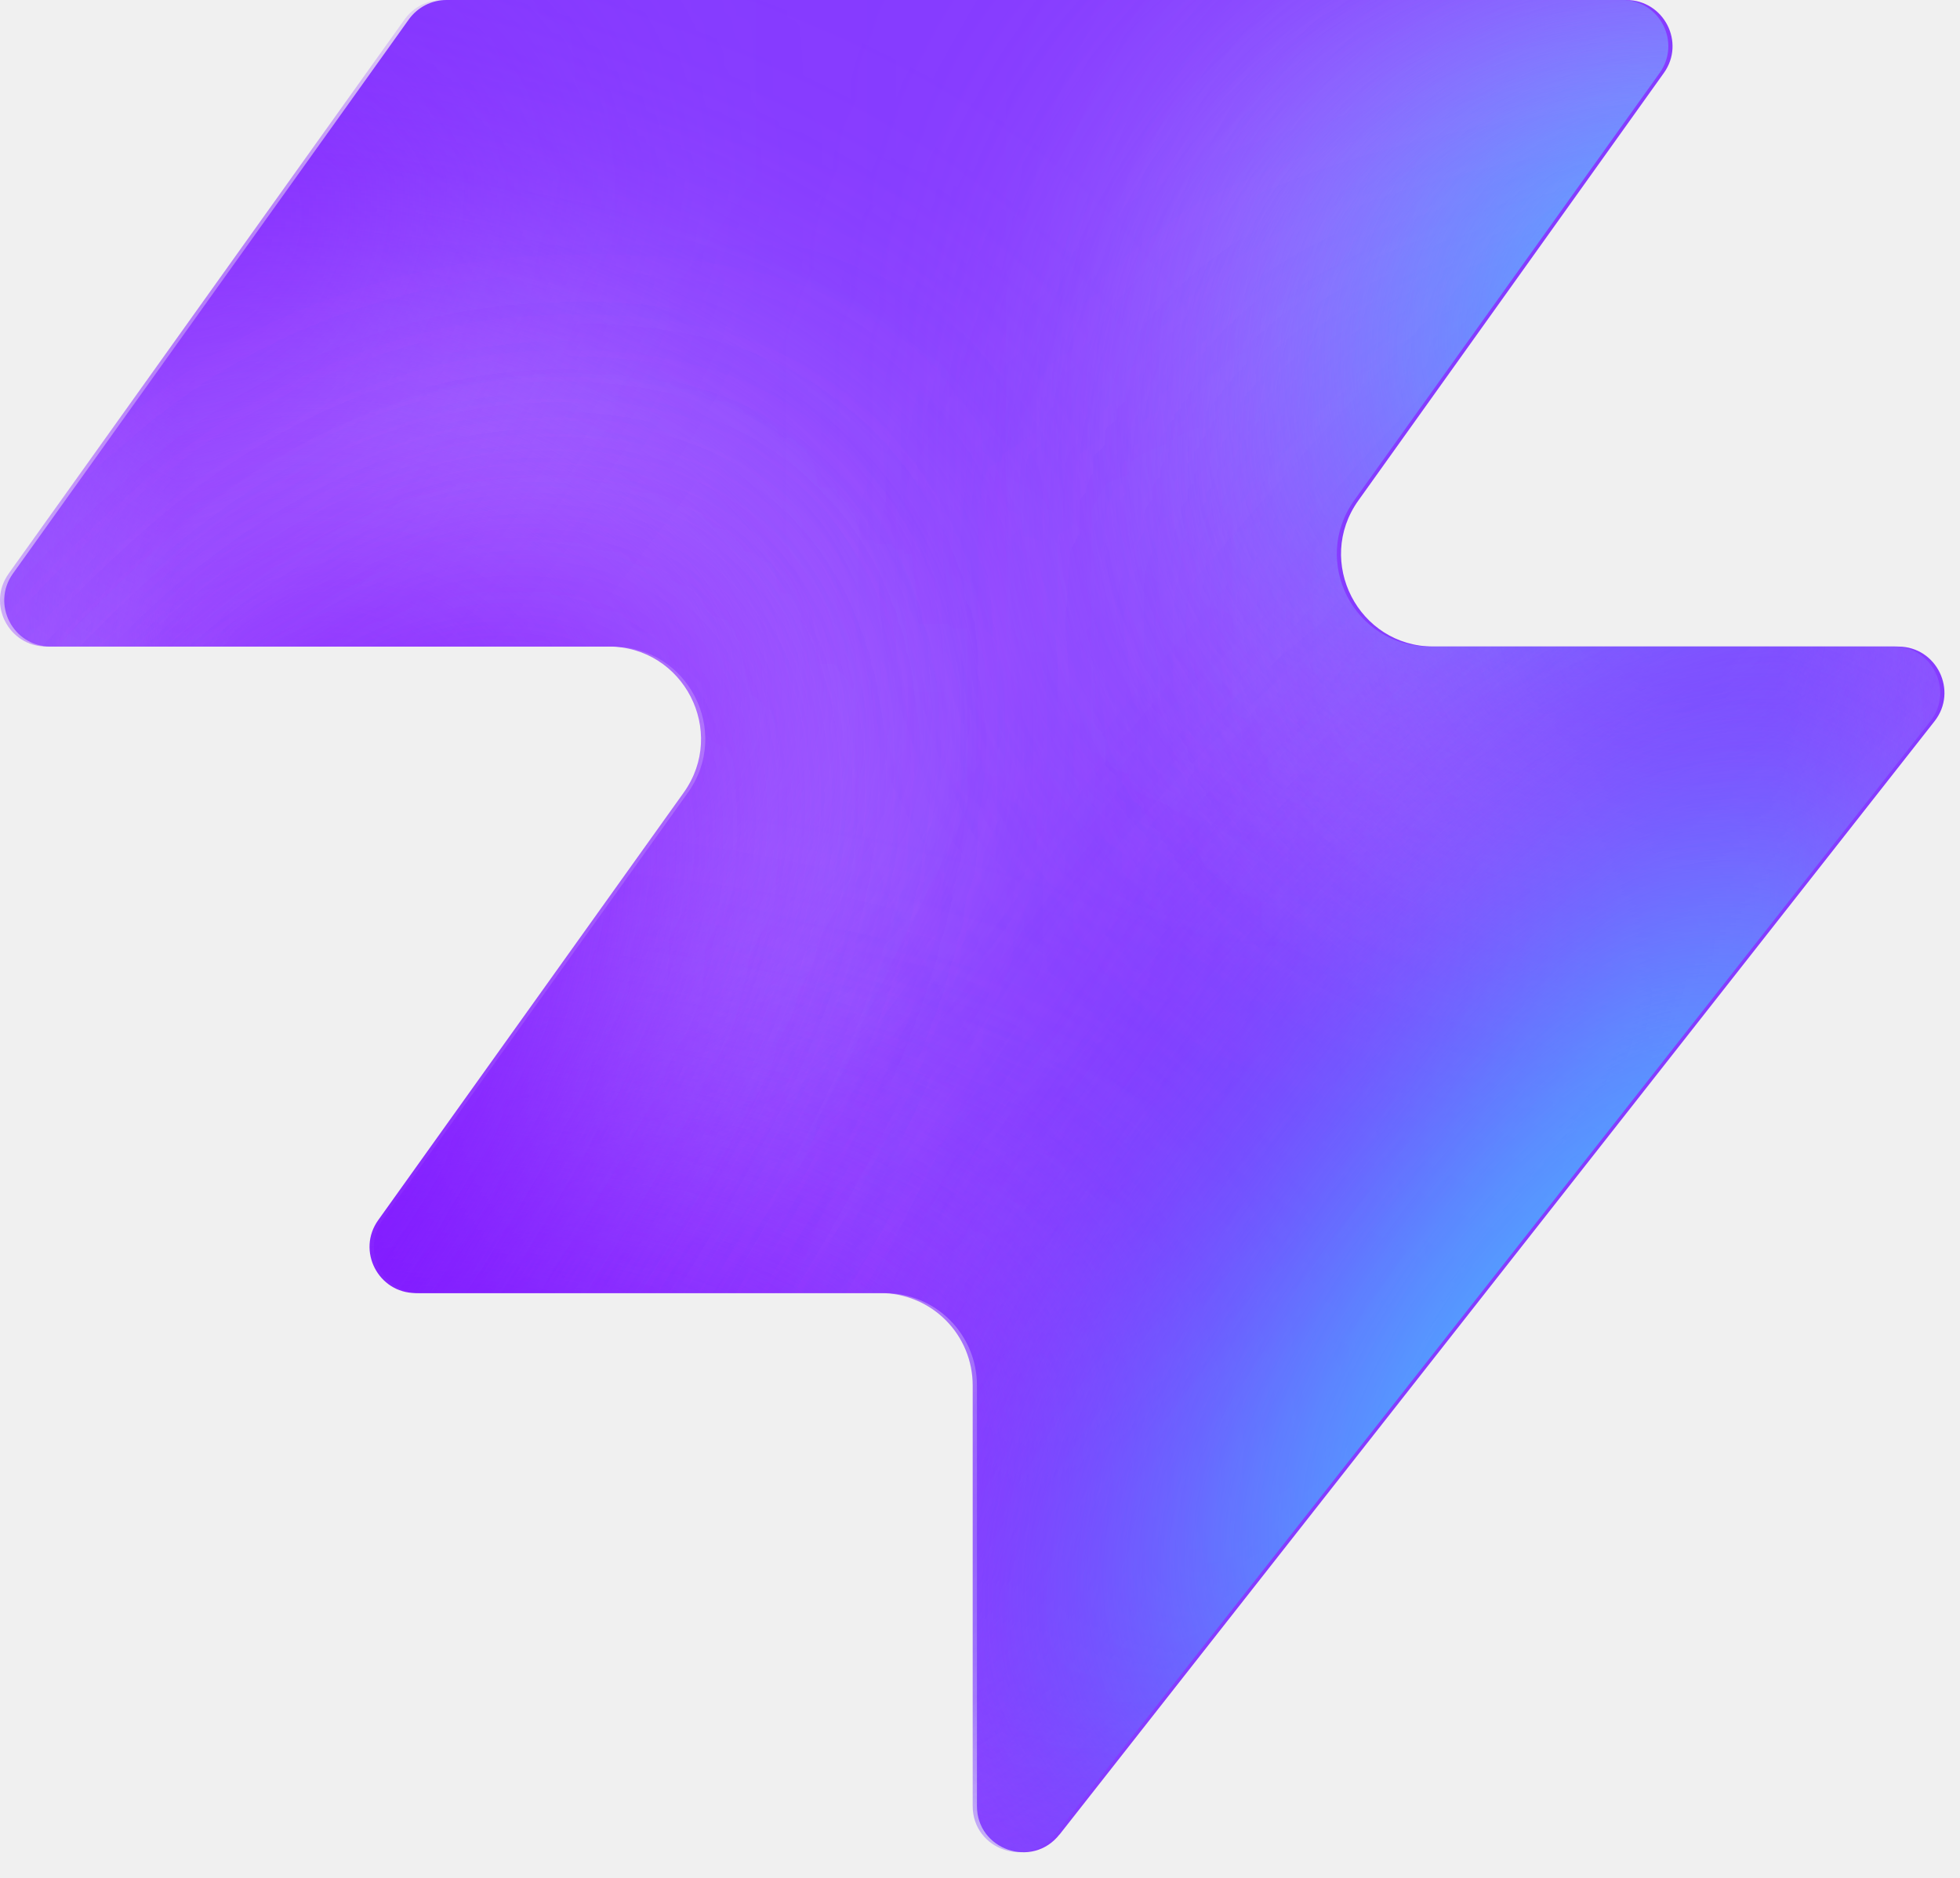
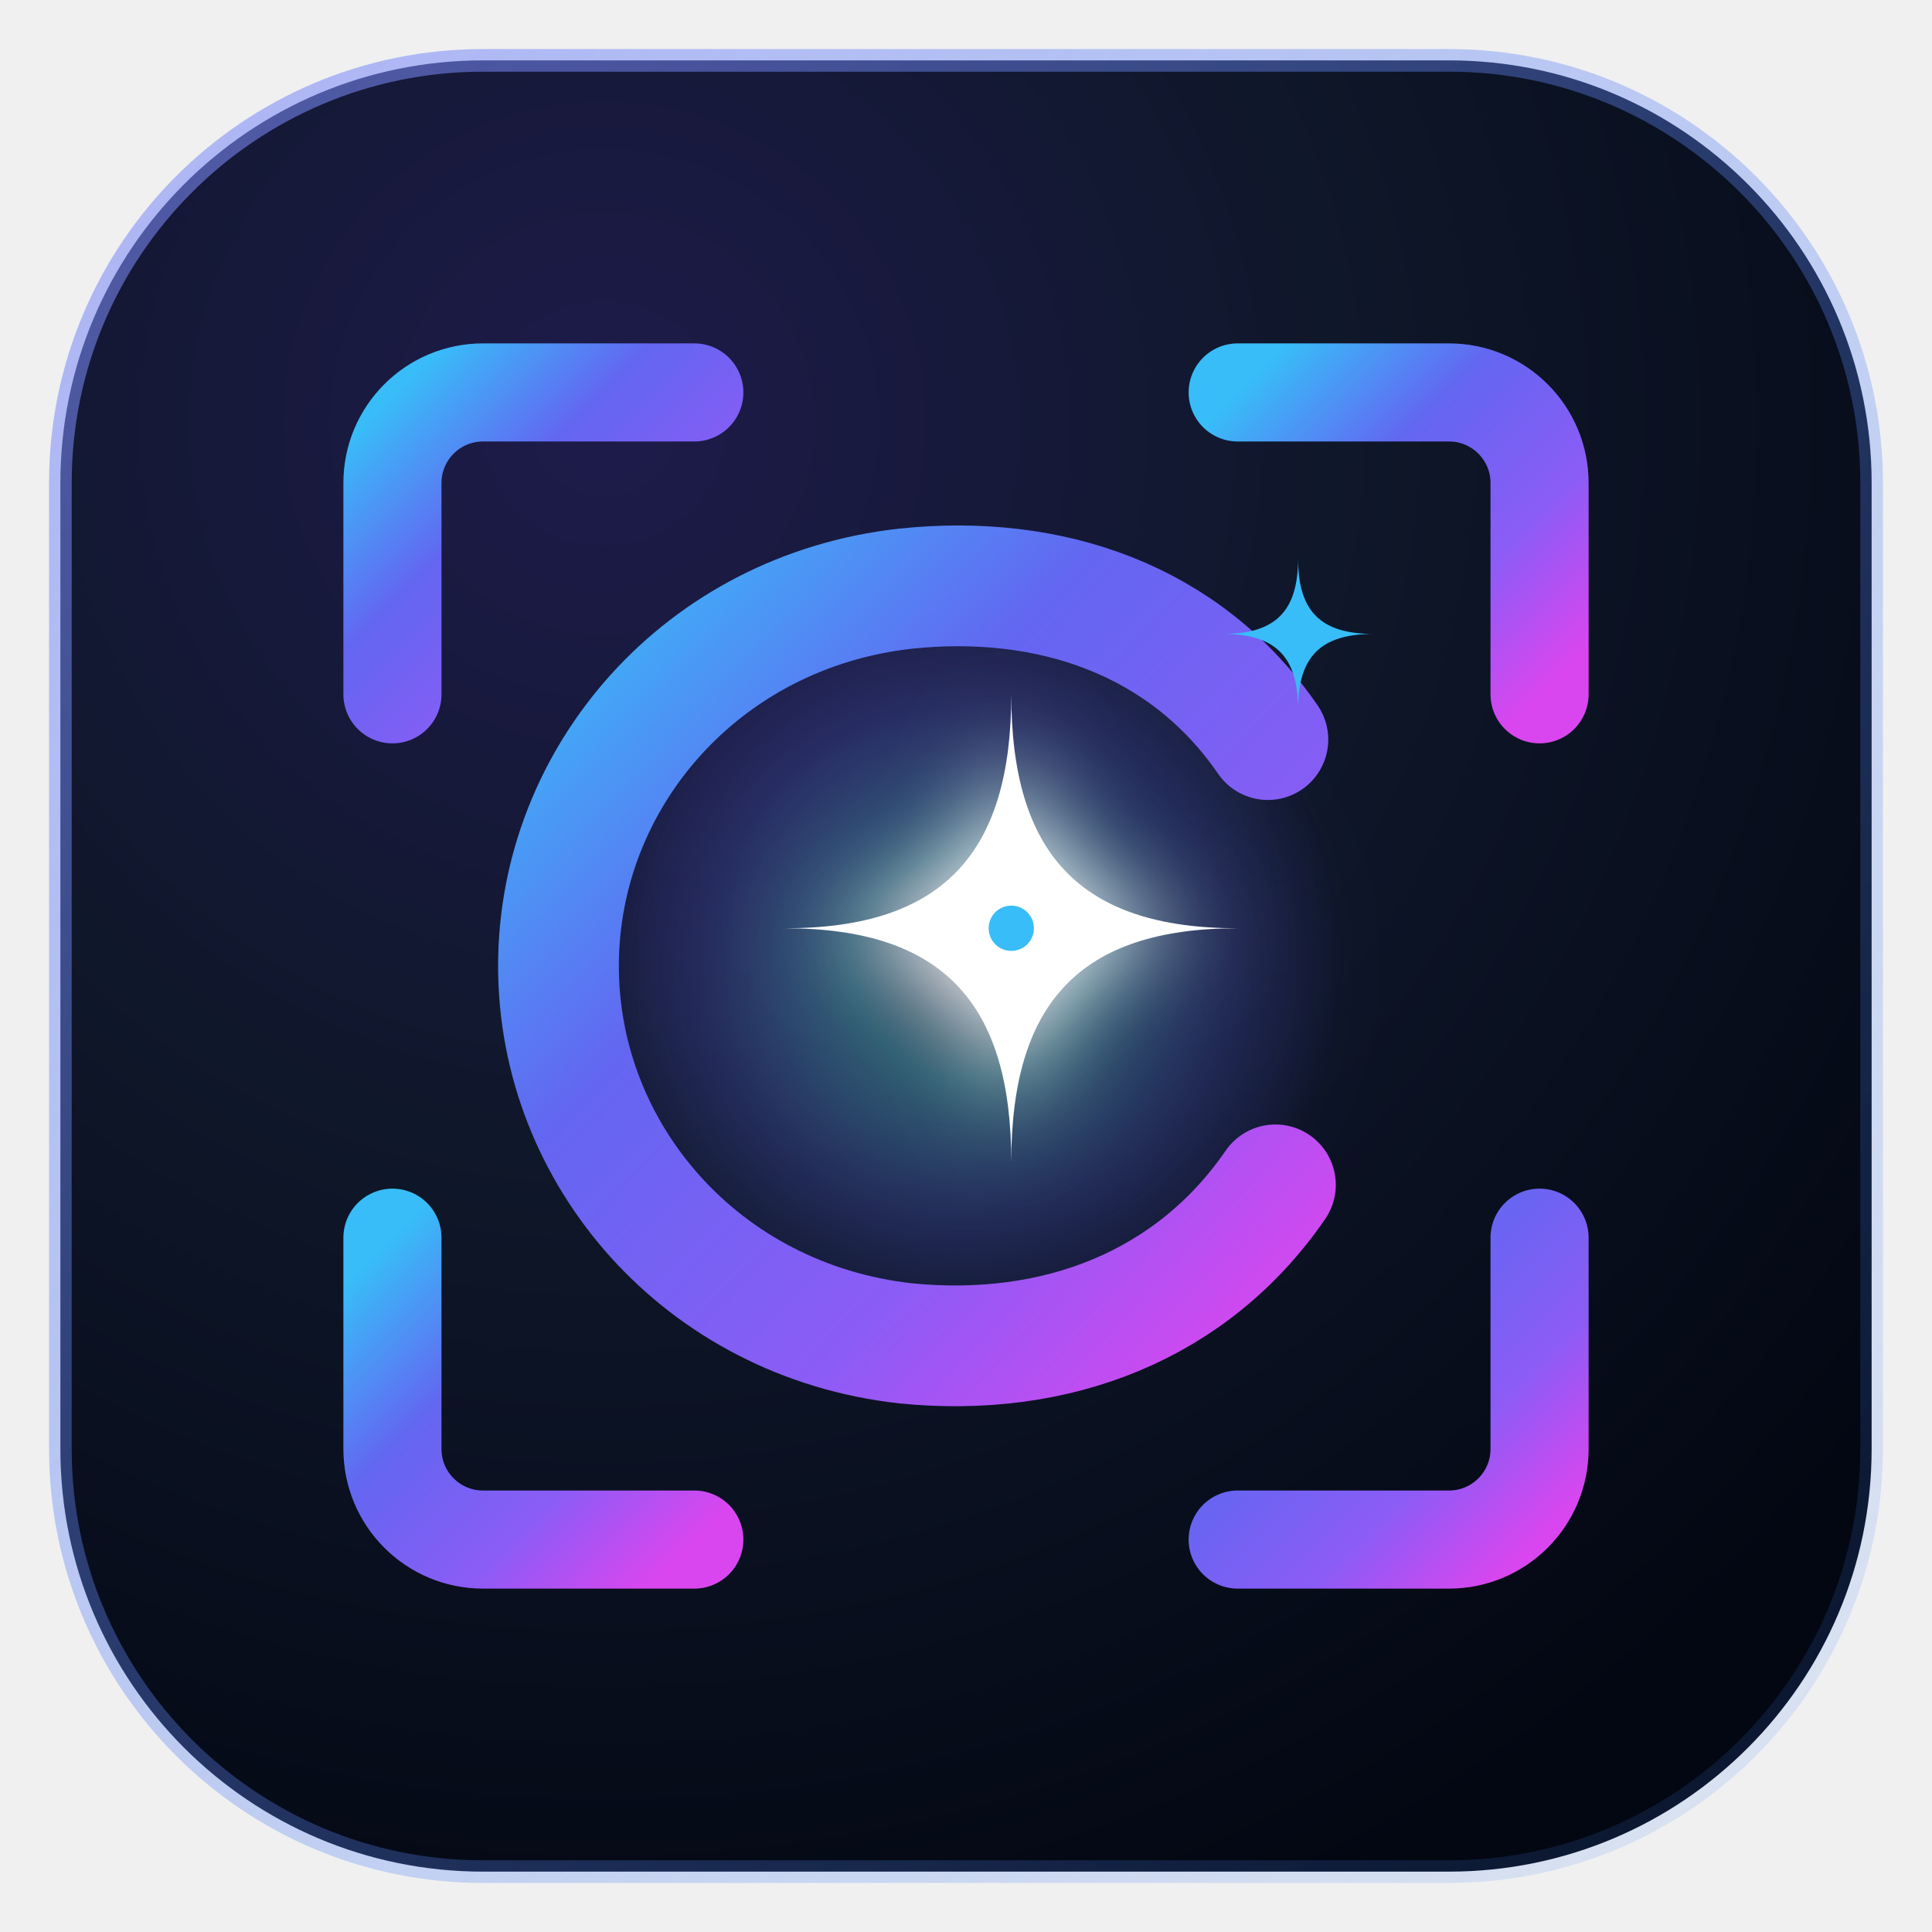
- <svg xmlns="http://www.w3.org/2000/svg" width="48" height="46" fill="none" viewBox="0 0 48 46">
-   <path fill="#863bff" d="M25.946 44.938c-.664.845-2.021.375-2.021-.698V33.937a2.26 2.26 0 0 0-2.262-2.262H10.287c-.92 0-1.456-1.04-.92-1.788l7.48-10.471c1.07-1.497 0-3.578-1.842-3.578H1.237c-.92 0-1.456-1.04-.92-1.788L10.013.474c.214-.297.556-.474.92-.474h28.894c.92 0 1.456 1.04.92 1.788l-7.48 10.471c-1.07 1.498 0 3.579 1.842 3.579h11.377c.943 0 1.473 1.088.89 1.83L25.947 44.94z" style="fill:#863bff;fill:color(display-p3 .525 .23 1);fill-opacity:1" />
-   <mask id="a" width="48" height="46" x="0" y="0" maskUnits="userSpaceOnUse" style="mask-type:alpha">
-     <path fill="#000" d="M25.842 44.938c-.664.844-2.021.375-2.021-.698V33.937a2.26 2.26 0 0 0-2.262-2.262H10.183c-.92 0-1.456-1.04-.92-1.788l7.48-10.471c1.07-1.498 0-3.579-1.842-3.579H1.133c-.92 0-1.456-1.04-.92-1.787L9.91.473c.214-.297.556-.474.92-.474h28.894c.92 0 1.456 1.04.92 1.788l-7.48 10.471c-1.07 1.498 0 3.578 1.842 3.578h11.377c.943 0 1.473 1.088.89 1.832L25.843 44.94z" style="fill:#000;fill-opacity:1" />
-   </mask>
-   <g mask="url(#a)">
-     <g filter="url(#b)">
-       <ellipse cx="5.508" cy="14.704" fill="#ede6ff" rx="5.508" ry="14.704" style="fill:#ede6ff;fill:color(display-p3 .927 .903 1);fill-opacity:1" transform="matrix(.00324 1 1 -.00324 -4.47 31.516)" />
-     </g>
-     <g filter="url(#c)">
-       <ellipse cx="10.399" cy="29.851" fill="#ede6ff" rx="10.399" ry="29.851" style="fill:#ede6ff;fill:color(display-p3 .927 .903 1);fill-opacity:1" transform="matrix(.00324 1 1 -.00324 -39.328 7.883)" />
-     </g>
-     <g filter="url(#d)">
-       <ellipse cx="5.508" cy="30.487" fill="#7e14ff" rx="5.508" ry="30.487" style="fill:#7e14ff;fill:color(display-p3 .492 .077 1);fill-opacity:1" transform="rotate(89.814 -25.913 -14.639)scale(1 -1)" />
-     </g>
-     <g filter="url(#e)">
-       <ellipse cx="5.508" cy="30.599" fill="#7e14ff" rx="5.508" ry="30.599" style="fill:#7e14ff;fill:color(display-p3 .492 .077 1);fill-opacity:1" transform="rotate(89.814 -32.644 -3.334)scale(1 -1)" />
-     </g>
-     <g filter="url(#f)">
-       <ellipse cx="5.508" cy="30.599" fill="#7e14ff" rx="5.508" ry="30.599" style="fill:#7e14ff;fill:color(display-p3 .492 .077 1);fill-opacity:1" transform="matrix(.00324 1 1 -.00324 -34.34 30.47)" />
-     </g>
-     <g filter="url(#g)">
-       <ellipse cx="14.072" cy="22.078" fill="#ede6ff" rx="14.072" ry="22.078" style="fill:#ede6ff;fill:color(display-p3 .927 .903 1);fill-opacity:1" transform="rotate(93.35 24.506 48.493)scale(-1 1)" />
-     </g>
-     <g filter="url(#h)">
-       <ellipse cx="3.47" cy="21.501" fill="#7e14ff" rx="3.47" ry="21.501" style="fill:#7e14ff;fill:color(display-p3 .492 .077 1);fill-opacity:1" transform="rotate(89.009 28.708 47.59)scale(-1 1)" />
-     </g>
-     <g filter="url(#i)">
-       <ellipse cx="3.47" cy="21.501" fill="#7e14ff" rx="3.47" ry="21.501" style="fill:#7e14ff;fill:color(display-p3 .492 .077 1);fill-opacity:1" transform="rotate(89.009 28.708 47.59)scale(-1 1)" />
-     </g>
-     <g filter="url(#j)">
-       <ellipse cx=".387" cy="8.972" fill="#7e14ff" rx="4.407" ry="29.108" style="fill:#7e14ff;fill:color(display-p3 .492 .077 1);fill-opacity:1" transform="rotate(39.51 .387 8.972)" />
-     </g>
-     <g filter="url(#k)">
-       <ellipse cx="47.523" cy="-6.092" fill="#7e14ff" rx="4.407" ry="29.108" style="fill:#7e14ff;fill:color(display-p3 .492 .077 1);fill-opacity:1" transform="rotate(37.892 47.523 -6.092)" />
-     </g>
-     <g filter="url(#l)">
-       <ellipse cx="41.412" cy="6.333" fill="#47bfff" rx="5.971" ry="9.665" style="fill:#47bfff;fill:color(display-p3 .28 .748 1);fill-opacity:1" transform="rotate(37.892 41.412 6.333)" />
-     </g>
-     <g filter="url(#m)">
-       <ellipse cx="-1.879" cy="38.332" fill="#7e14ff" rx="4.407" ry="29.108" style="fill:#7e14ff;fill:color(display-p3 .492 .077 1);fill-opacity:1" transform="rotate(37.892 -1.88 38.332)" />
-     </g>
-     <g filter="url(#n)">
-       <ellipse cx="-1.879" cy="38.332" fill="#7e14ff" rx="4.407" ry="29.108" style="fill:#7e14ff;fill:color(display-p3 .492 .077 1);fill-opacity:1" transform="rotate(37.892 -1.88 38.332)" />
-     </g>
-     <g filter="url(#o)">
-       <ellipse cx="35.651" cy="29.907" fill="#7e14ff" rx="4.407" ry="29.108" style="fill:#7e14ff;fill:color(display-p3 .492 .077 1);fill-opacity:1" transform="rotate(37.892 35.651 29.907)" />
-     </g>
-     <g filter="url(#p)">
-       <ellipse cx="38.418" cy="32.4" fill="#47bfff" rx="5.971" ry="15.297" style="fill:#47bfff;fill:color(display-p3 .28 .748 1);fill-opacity:1" transform="rotate(37.892 38.418 32.4)" />
-     </g>
-   </g>
+ <svg xmlns="http://www.w3.org/2000/svg" viewBox="0 0 512 512" fill="none">
  <defs>
-     <filter id="b" width="60.045" height="41.654" x="-19.77" y="16.149" color-interpolation-filters="sRGB" filterUnits="userSpaceOnUse">
-       <feFlood flood-opacity="0" result="BackgroundImageFix" />
-       <feBlend in="SourceGraphic" in2="BackgroundImageFix" result="shape" />
-       <feGaussianBlur result="effect1_foregroundBlur_2002_17158" stdDeviation="7.659" />
-     </filter>
-     <filter id="c" width="90.34" height="51.437" x="-54.613" y="-7.533" color-interpolation-filters="sRGB" filterUnits="userSpaceOnUse">
-       <feFlood flood-opacity="0" result="BackgroundImageFix" />
-       <feBlend in="SourceGraphic" in2="BackgroundImageFix" result="shape" />
-       <feGaussianBlur result="effect1_foregroundBlur_2002_17158" stdDeviation="7.659" />
-     </filter>
-     <filter id="d" width="79.355" height="29.4" x="-49.64" y="2.03" color-interpolation-filters="sRGB" filterUnits="userSpaceOnUse">
-       <feFlood flood-opacity="0" result="BackgroundImageFix" />
-       <feBlend in="SourceGraphic" in2="BackgroundImageFix" result="shape" />
-       <feGaussianBlur result="effect1_foregroundBlur_2002_17158" stdDeviation="4.596" />
-     </filter>
-     <filter id="e" width="79.579" height="29.4" x="-45.045" y="20.029" color-interpolation-filters="sRGB" filterUnits="userSpaceOnUse">
-       <feFlood flood-opacity="0" result="BackgroundImageFix" />
-       <feBlend in="SourceGraphic" in2="BackgroundImageFix" result="shape" />
-       <feGaussianBlur result="effect1_foregroundBlur_2002_17158" stdDeviation="4.596" />
-     </filter>
-     <filter id="f" width="79.579" height="29.4" x="-43.513" y="21.178" color-interpolation-filters="sRGB" filterUnits="userSpaceOnUse">
-       <feFlood flood-opacity="0" result="BackgroundImageFix" />
-       <feBlend in="SourceGraphic" in2="BackgroundImageFix" result="shape" />
-       <feGaussianBlur result="effect1_foregroundBlur_2002_17158" stdDeviation="4.596" />
-     </filter>
-     <filter id="g" width="74.749" height="58.852" x="15.756" y="-17.901" color-interpolation-filters="sRGB" filterUnits="userSpaceOnUse">
-       <feFlood flood-opacity="0" result="BackgroundImageFix" />
-       <feBlend in="SourceGraphic" in2="BackgroundImageFix" result="shape" />
-       <feGaussianBlur result="effect1_foregroundBlur_2002_17158" stdDeviation="7.659" />
-     </filter>
-     <filter id="h" width="61.377" height="25.362" x="23.548" y="2.284" color-interpolation-filters="sRGB" filterUnits="userSpaceOnUse">
-       <feFlood flood-opacity="0" result="BackgroundImageFix" />
-       <feBlend in="SourceGraphic" in2="BackgroundImageFix" result="shape" />
-       <feGaussianBlur result="effect1_foregroundBlur_2002_17158" stdDeviation="4.596" />
-     </filter>
-     <filter id="i" width="61.377" height="25.362" x="23.548" y="2.284" color-interpolation-filters="sRGB" filterUnits="userSpaceOnUse">
-       <feFlood flood-opacity="0" result="BackgroundImageFix" />
-       <feBlend in="SourceGraphic" in2="BackgroundImageFix" result="shape" />
-       <feGaussianBlur result="effect1_foregroundBlur_2002_17158" stdDeviation="4.596" />
-     </filter>
-     <filter id="j" width="56.045" height="63.649" x="-27.636" y="-22.853" color-interpolation-filters="sRGB" filterUnits="userSpaceOnUse">
-       <feFlood flood-opacity="0" result="BackgroundImageFix" />
-       <feBlend in="SourceGraphic" in2="BackgroundImageFix" result="shape" />
-       <feGaussianBlur result="effect1_foregroundBlur_2002_17158" stdDeviation="4.596" />
-     </filter>
-     <filter id="k" width="54.814" height="64.646" x="20.116" y="-38.415" color-interpolation-filters="sRGB" filterUnits="userSpaceOnUse">
-       <feFlood flood-opacity="0" result="BackgroundImageFix" />
-       <feBlend in="SourceGraphic" in2="BackgroundImageFix" result="shape" />
-       <feGaussianBlur result="effect1_foregroundBlur_2002_17158" stdDeviation="4.596" />
-     </filter>
-     <filter id="l" width="33.541" height="35.313" x="24.641" y="-11.323" color-interpolation-filters="sRGB" filterUnits="userSpaceOnUse">
-       <feFlood flood-opacity="0" result="BackgroundImageFix" />
-       <feBlend in="SourceGraphic" in2="BackgroundImageFix" result="shape" />
-       <feGaussianBlur result="effect1_foregroundBlur_2002_17158" stdDeviation="4.596" />
-     </filter>
-     <filter id="m" width="54.814" height="64.646" x="-29.286" y="6.009" color-interpolation-filters="sRGB" filterUnits="userSpaceOnUse">
-       <feFlood flood-opacity="0" result="BackgroundImageFix" />
-       <feBlend in="SourceGraphic" in2="BackgroundImageFix" result="shape" />
-       <feGaussianBlur result="effect1_foregroundBlur_2002_17158" stdDeviation="4.596" />
-     </filter>
-     <filter id="n" width="54.814" height="64.646" x="-29.286" y="6.009" color-interpolation-filters="sRGB" filterUnits="userSpaceOnUse">
-       <feFlood flood-opacity="0" result="BackgroundImageFix" />
-       <feBlend in="SourceGraphic" in2="BackgroundImageFix" result="shape" />
-       <feGaussianBlur result="effect1_foregroundBlur_2002_17158" stdDeviation="4.596" />
-     </filter>
-     <filter id="o" width="54.814" height="64.646" x="8.244" y="-2.416" color-interpolation-filters="sRGB" filterUnits="userSpaceOnUse">
-       <feFlood flood-opacity="0" result="BackgroundImageFix" />
-       <feBlend in="SourceGraphic" in2="BackgroundImageFix" result="shape" />
-       <feGaussianBlur result="effect1_foregroundBlur_2002_17158" stdDeviation="4.596" />
-     </filter>
-     <filter id="p" width="39.409" height="43.623" x="18.713" y="10.588" color-interpolation-filters="sRGB" filterUnits="userSpaceOnUse">
-       <feFlood flood-opacity="0" result="BackgroundImageFix" />
-       <feBlend in="SourceGraphic" in2="BackgroundImageFix" result="shape" />
-       <feGaussianBlur result="effect1_foregroundBlur_2002_17158" stdDeviation="4.596" />
+     <radialGradient id="bgGrad" cx="30%" cy="20%" r="90%">
+       <stop offset="0%" stop-color="#1e1b4b" />
+       <stop offset="45%" stop-color="#0f172a" />
+       <stop offset="100%" stop-color="#030712" />
+     </radialGradient>
+     <linearGradient id="primaryGrad" x1="0%" y1="0%" x2="100%" y2="100%">
+       <stop offset="0%" stop-color="#38bdf8" />
+       <stop offset="35%" stop-color="#6366f1" />
+       <stop offset="70%" stop-color="#8b5cf6" />
+       <stop offset="100%" stop-color="#d946ef" />
+     </linearGradient>
+     <radialGradient id="sparkleGlow" cx="50%" cy="50%" r="50%">
+       <stop offset="0%" stop-color="#ffffff" />
+       <stop offset="30%" stop-color="#67e8f9" stop-opacity="0.9" />
+       <stop offset="70%" stop-color="#6366f1" stop-opacity="0.4" />
+       <stop offset="100%" stop-color="#6366f1" stop-opacity="0" />
+     </radialGradient>
+     <linearGradient id="borderGrad" x1="0%" y1="0%" x2="100%" y2="100%">
+       <stop offset="0%" stop-color="#818cf8" stop-opacity="0.6" />
+       <stop offset="100%" stop-color="#3b82f6" stop-opacity="0.1" />
+     </linearGradient>
+     <filter id="glow" x="-20%" y="-20%" width="140%" height="140%">
+       <feGaussianBlur stdDeviation="12" result="blur" />
+       <feComposite in="SourceGraphic" in2="blur" operator="over" />
    </filter>
  </defs>
+   <rect x="16" y="16" width="480" height="480" rx="112" fill="url(#bgGrad)" stroke="url(#borderGrad)" stroke-width="6" />
+   <path d="M104 184 V128 C104 114.745 114.745 104 128 104 H184" stroke="url(#primaryGrad)" stroke-width="26" stroke-linecap="round" stroke-linejoin="round" />
+   <path d="M328 104 H384 C397.255 104 408 114.745 408 128 V184" stroke="url(#primaryGrad)" stroke-width="26" stroke-linecap="round" stroke-linejoin="round" />
+   <path d="M408 328 V384 C408 397.255 397.255 408 384 408 H328" stroke="url(#primaryGrad)" stroke-width="26" stroke-linecap="round" stroke-linejoin="round" />
+   <path d="M184 408 H128 C114.745 408 104 397.255 104 384 V328" stroke="url(#primaryGrad)" stroke-width="26" stroke-linecap="round" stroke-linejoin="round" />
+   <circle cx="256" cy="256" r="100" fill="url(#sparkleGlow)" opacity="0.35" filter="url(#glow)" />
+   <path d="M336 196 C314 164 278 152 240 156 C186 162 148 206 148 256 C148 306 186 350 240 356 C280 360 316 346 338 314" stroke="url(#primaryGrad)" stroke-width="32" stroke-linecap="round" />
+   <g filter="url(#glow)">
+     <path d="M268 184 C268 226 250 246 208 246 C250 246 268 266 268 308 C268 266 286 246 328 246 C286 246 268 226 268 184 Z" fill="#ffffff" />
+     <circle cx="268" cy="246" r="6" fill="#38bdf8" />
+   </g>
+   <path d="M344 148 C344 162 338 168 324 168 C338 168 344 174 344 188 C344 174 350 168 364 168 C350 168 344 162 344 148 Z" fill="#38bdf8" />
</svg>
